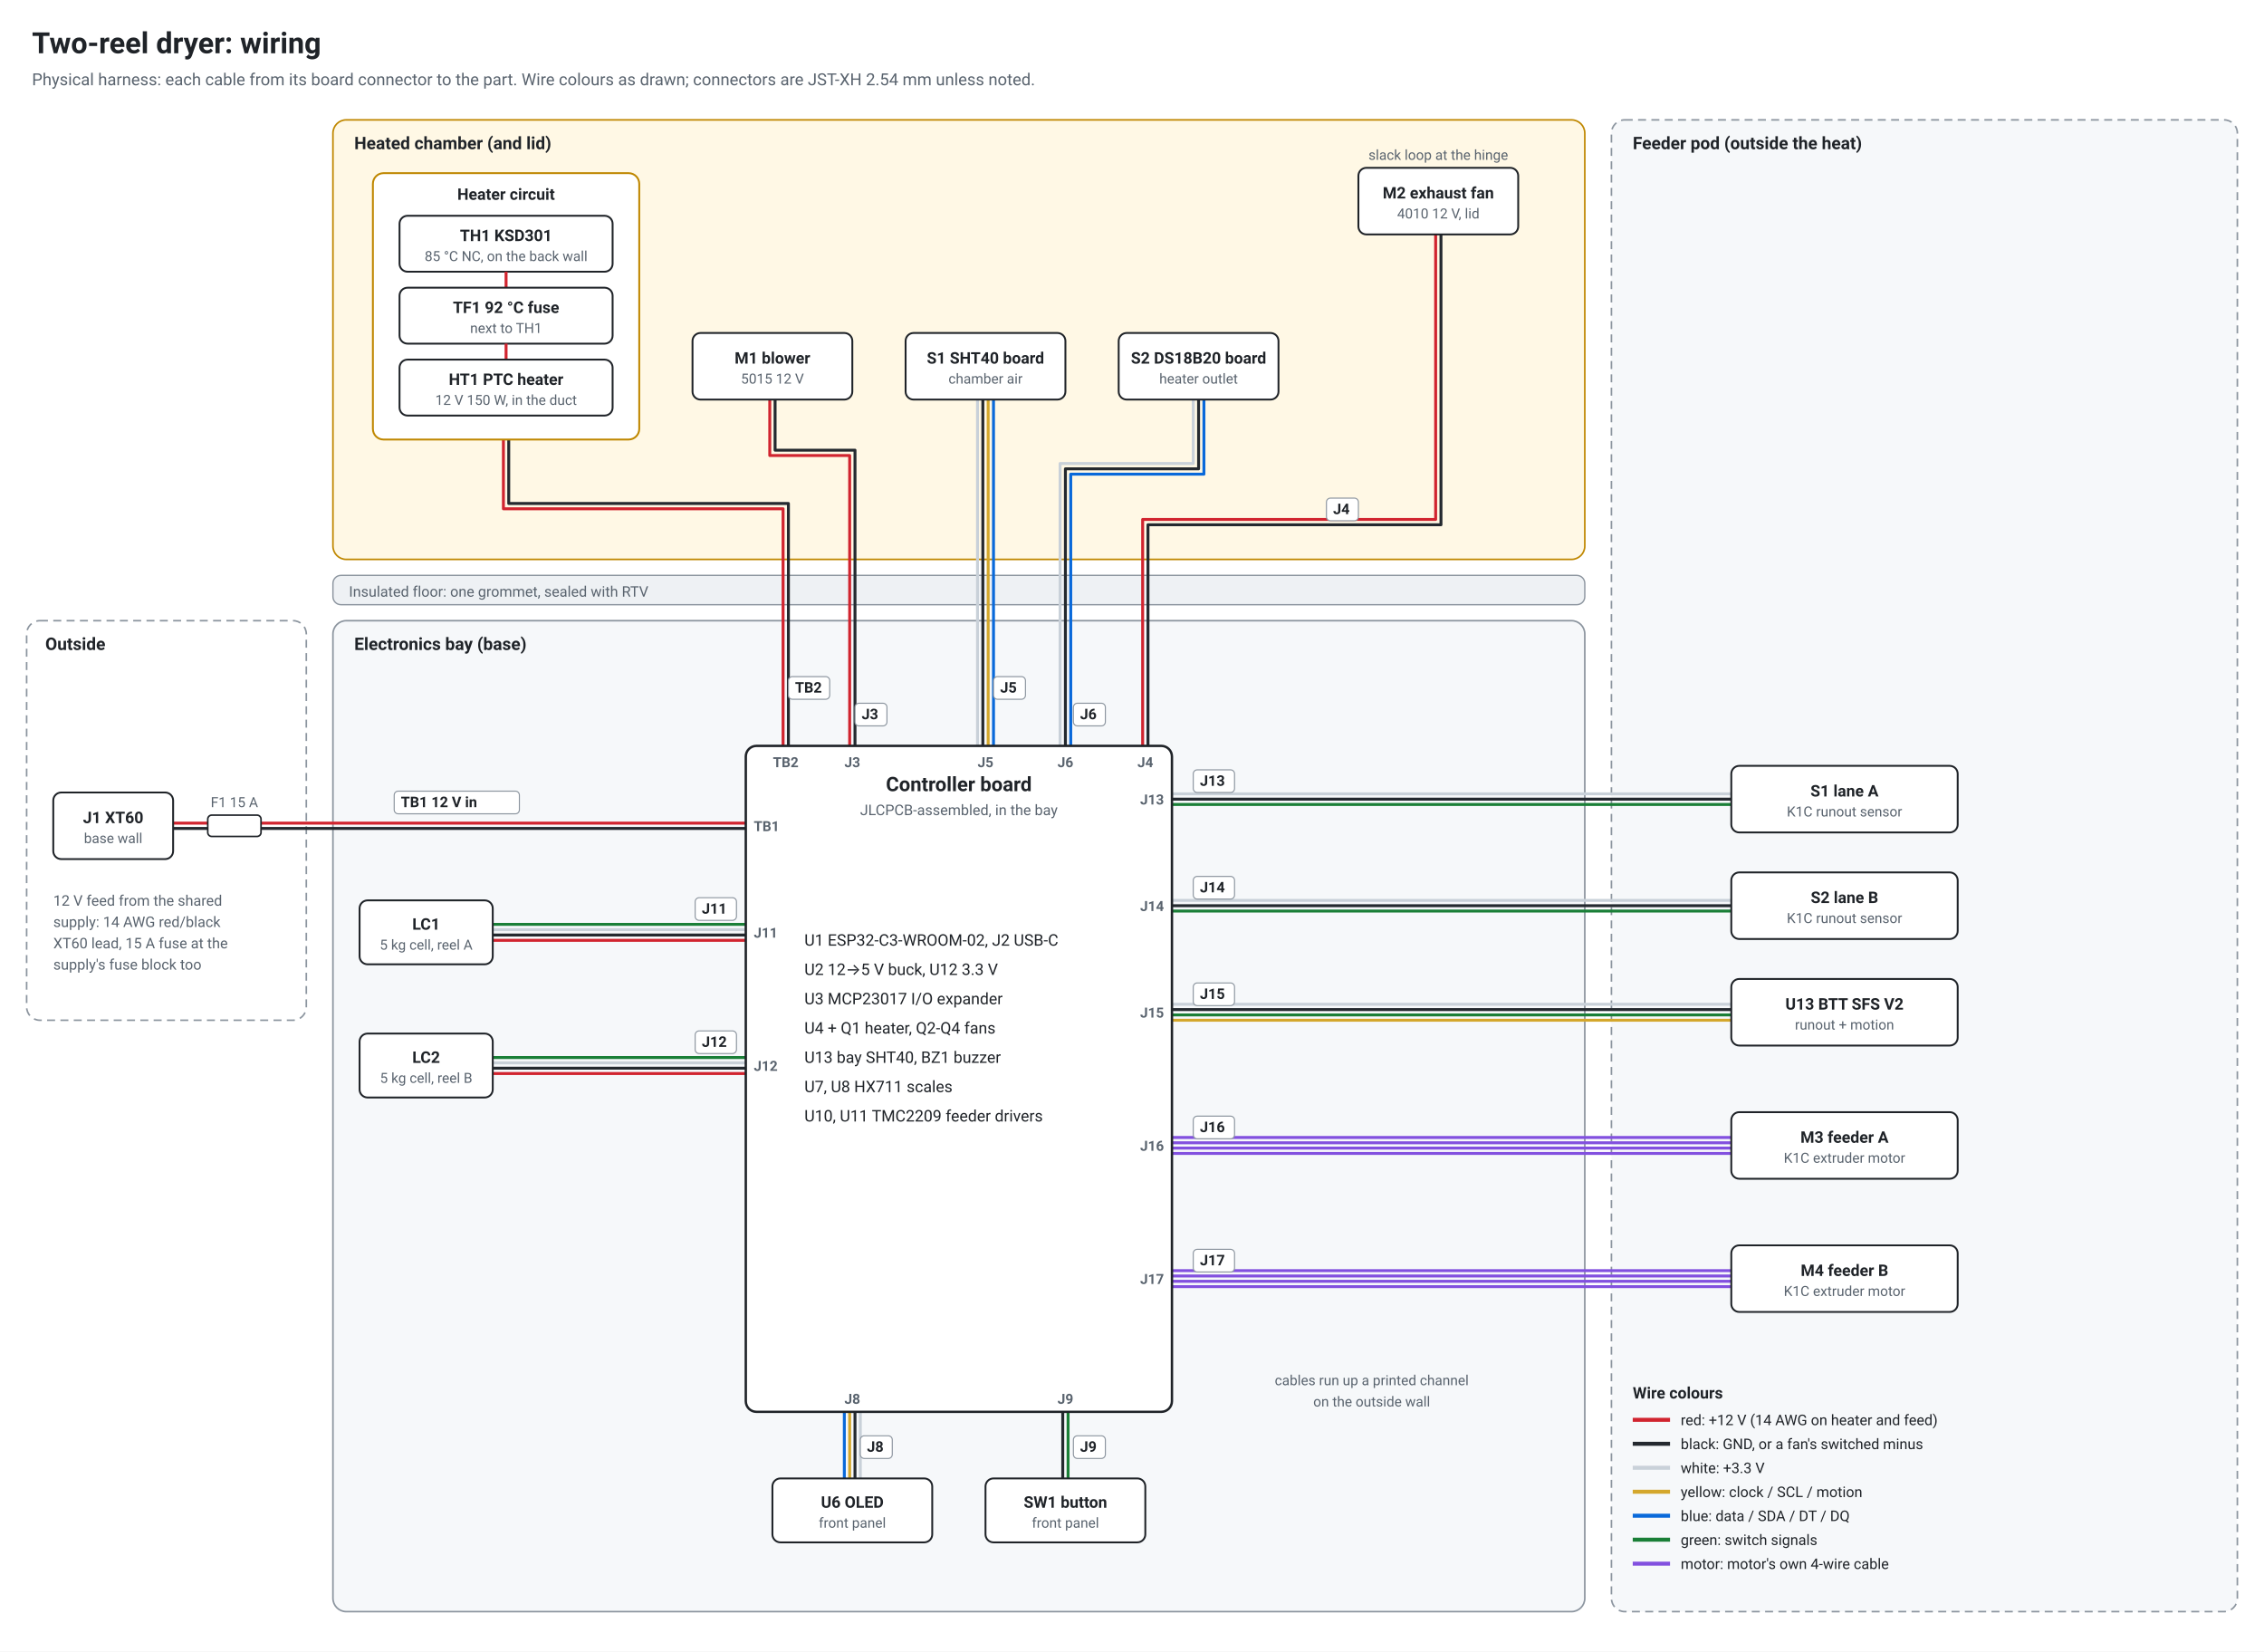
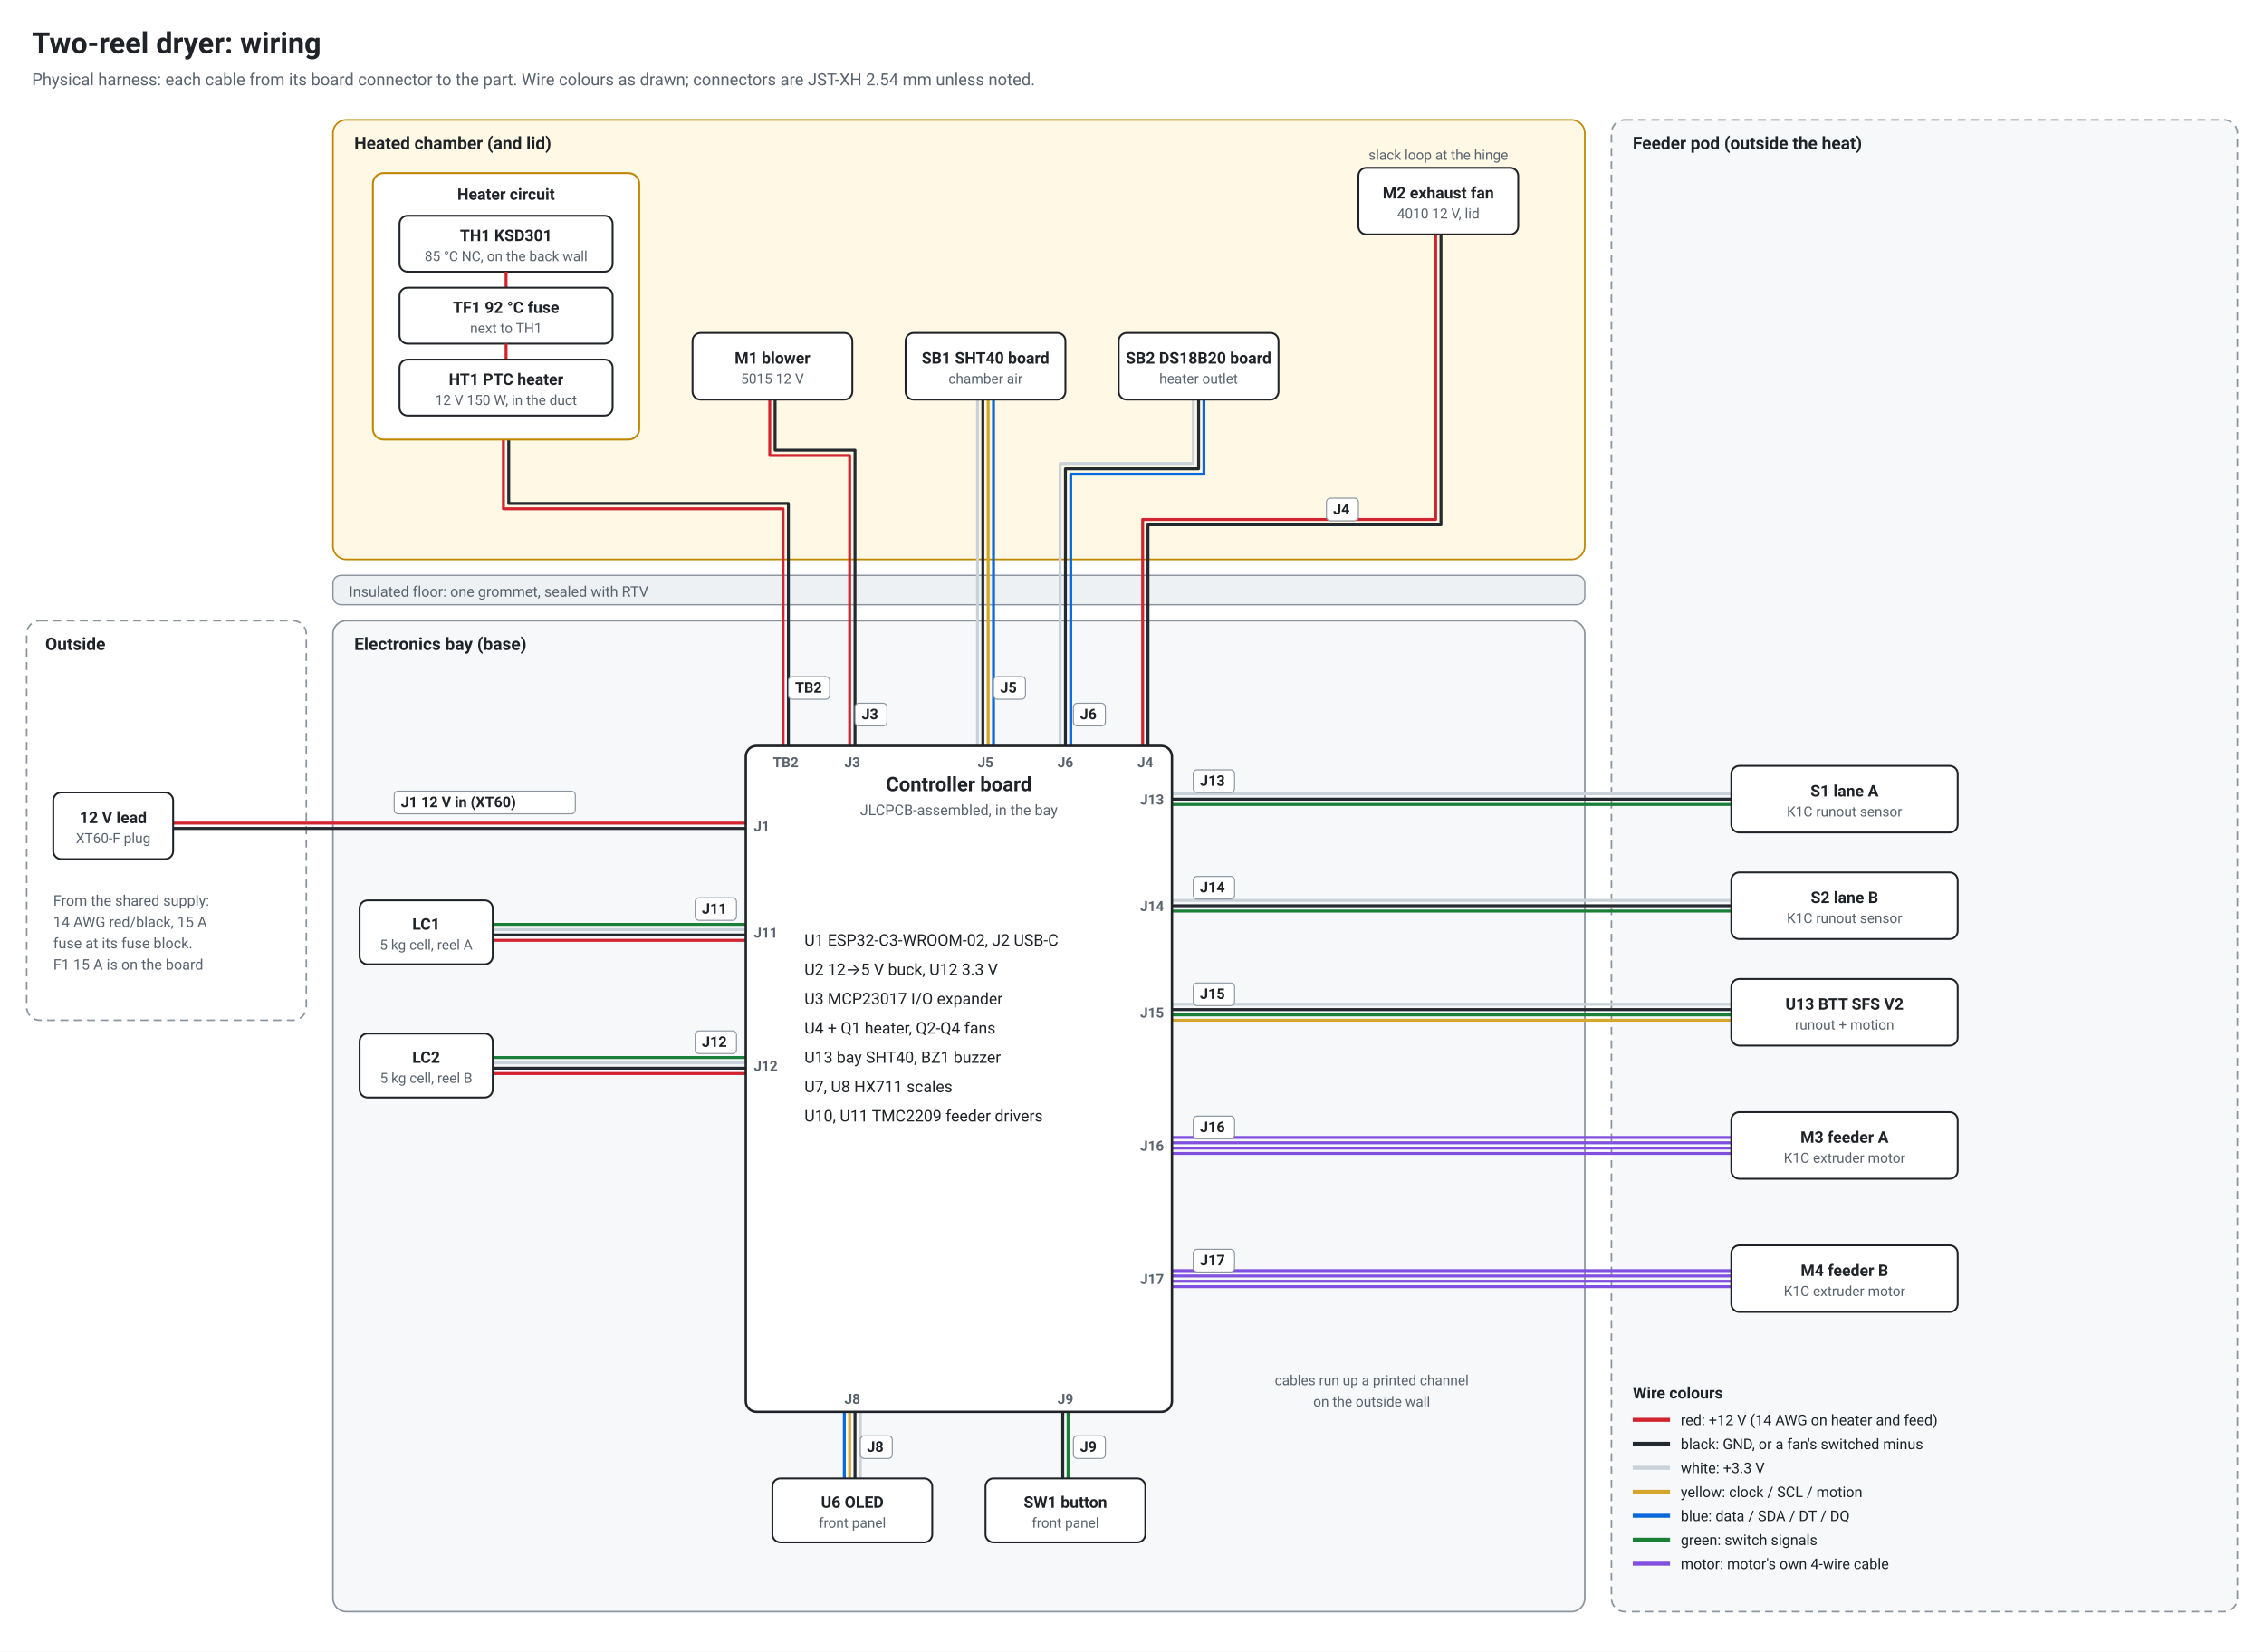
<svg xmlns="http://www.w3.org/2000/svg" viewBox="0 0 1700 1240" width="1700" height="1240" font-family="system-ui,-apple-system,Segoe UI,Roboto,sans-serif">
  <rect width="1700" height="1240" fill="white" />
  <text x="24.0" y="40.0" font-size="22" text-anchor="start" fill="#1f2328" font-weight="700">Two-reel dryer: wiring</text>
  <text x="24.0" y="64.0" font-size="12.5" text-anchor="start" fill="#59636e" font-weight="normal">Physical harness: each cable from its board connector to the part. Wire colours as drawn; connectors are JST-XH 2.54 mm unless noted.</text>
  <rect x="250" y="90" width="940" height="330" rx="10" fill="#fff8e5" stroke="#bf8700" stroke-width="1.2" />
  <text x="266.0" y="112.0" font-size="13" text-anchor="start" fill="#1f2328" font-weight="700">Heated chamber (and lid)</text>
  <rect x="250" y="432" width="940" height="22" rx="6" fill="#eef1f4" stroke="#8c959f" stroke-width="1" />
  <text x="262.0" y="448.0" font-size="11" text-anchor="start" fill="#59636e" font-weight="normal">Insulated floor: one grommet, sealed with RTV</text>
  <rect x="250" y="466" width="940" height="744" rx="10" fill="#f6f8fa" stroke="#8c959f" stroke-width="1.2" />
  <text x="266.0" y="488.0" font-size="13" text-anchor="start" fill="#1f2328" font-weight="700">Electronics bay (base)</text>
  <rect x="20" y="466" width="210" height="300" rx="10" fill="white" stroke="#8c959f" stroke-width="1.2" stroke-dasharray="6 4" />
  <text x="34.0" y="488.0" font-size="13" text-anchor="start" fill="#1f2328" font-weight="700">Outside</text>
  <rect x="1210" y="90" width="470" height="1120" rx="10" fill="#f6f8fa" stroke="#8c959f" stroke-width="1.2" stroke-dasharray="6 4" />
  <text x="1226.0" y="112.0" font-size="13" text-anchor="start" fill="#1f2328" font-weight="700">Feeder pod (outside the heat)</text>
  <path d="M130.0 618.0L560.0 618.0" fill="none" stroke="#d1242f" stroke-width="2.2" stroke-linejoin="round" />
  <path d="M130.0 622.0L560.0 622.0" fill="none" stroke="#24292f" stroke-width="2.2" stroke-linejoin="round" />
-   <rect x="296" y="594" width="94" height="17" rx="3" fill="white" stroke="#8c959f" stroke-width="0.8" />
-   <text x="301.0" y="606.0" font-size="11" text-anchor="start" fill="#1f2328" font-weight="600">TB1  12 V in</text>
+   <rect x="296" y="594" width="136" height="17" rx="3" fill="white" stroke="#8c959f" stroke-width="0.8" />
+   <text x="301.0" y="606.0" font-size="11" text-anchor="start" fill="#1f2328" font-weight="600">J1  12 V in (XT60)</text>
  <path d="M588.0 560.0L588.0 382.0L378.0 382.0L378.0 330.0" fill="none" stroke="#d1242f" stroke-width="2.2" stroke-linejoin="round" />
  <path d="M592.0 560.0L592.0 378.0L382.0 378.0L382.0 330.0" fill="none" stroke="#24292f" stroke-width="2.2" stroke-linejoin="round" />
  <rect x="592" y="508" width="31" height="17" rx="3" fill="white" stroke="#8c959f" stroke-width="0.8" />
  <text x="597.0" y="520.0" font-size="11" text-anchor="start" fill="#1f2328" font-weight="600">TB2</text>
  <path d="M638.0 560.0L638.0 342.0L578.0 342.0L578.0 300.0" fill="none" stroke="#d1242f" stroke-width="2.2" stroke-linejoin="round" />
  <path d="M642.0 560.0L642.0 338.0L582.0 338.0L582.0 300.0" fill="none" stroke="#24292f" stroke-width="2.2" stroke-linejoin="round" />
  <rect x="642" y="528" width="24" height="17" rx="3" fill="white" stroke="#8c959f" stroke-width="0.8" />
  <text x="647.0" y="540.0" font-size="11" text-anchor="start" fill="#1f2328" font-weight="600">J3</text>
  <path d="M734.0 560.0L734.0 300.0" fill="none" stroke="#c9d1d9" stroke-width="2.2" stroke-linejoin="round" />
  <path d="M738.0 560.0L738.0 300.0" fill="none" stroke="#24292f" stroke-width="2.2" stroke-linejoin="round" />
  <path d="M742.0 560.0L742.0 300.0" fill="none" stroke="#d4a72c" stroke-width="2.2" stroke-linejoin="round" />
  <path d="M746.0 560.0L746.0 300.0" fill="none" stroke="#0969da" stroke-width="2.2" stroke-linejoin="round" />
  <rect x="746" y="508" width="24" height="17" rx="3" fill="white" stroke="#8c959f" stroke-width="0.8" />
  <text x="751.0" y="520.0" font-size="11" text-anchor="start" fill="#1f2328" font-weight="600">J5</text>
  <path d="M796.0 560.0L796.0 348.0L896.0 348.0L896.0 300.0" fill="none" stroke="#c9d1d9" stroke-width="2.2" stroke-linejoin="round" />
  <path d="M800.0 560.0L800.0 352.0L900.0 352.0L900.0 300.0" fill="none" stroke="#24292f" stroke-width="2.2" stroke-linejoin="round" />
  <path d="M804.0 560.0L804.0 356.0L904.0 356.0L904.0 300.0" fill="none" stroke="#0969da" stroke-width="2.2" stroke-linejoin="round" />
  <rect x="806" y="528" width="24" height="17" rx="3" fill="white" stroke="#8c959f" stroke-width="0.8" />
  <text x="811.0" y="540.0" font-size="11" text-anchor="start" fill="#1f2328" font-weight="600">J6</text>
  <path d="M858.0 560.0L858.0 390.0L1078.0 390.0L1078.0 176.0" fill="none" stroke="#d1242f" stroke-width="2.2" stroke-linejoin="round" />
  <path d="M862.0 560.0L862.0 394.0L1082.0 394.0L1082.0 176.0" fill="none" stroke="#24292f" stroke-width="2.2" stroke-linejoin="round" />
  <rect x="996" y="374" width="24" height="17" rx="3" fill="white" stroke="#8c959f" stroke-width="0.8" />
  <text x="1001.0" y="386.0" font-size="11" text-anchor="start" fill="#1f2328" font-weight="600">J4</text>
  <path d="M560.0 706.0L370.0 706.0" fill="none" stroke="#d1242f" stroke-width="2.2" stroke-linejoin="round" />
  <path d="M560.0 702.0L370.0 702.0" fill="none" stroke="#24292f" stroke-width="2.2" stroke-linejoin="round" />
  <path d="M560.0 698.0L370.0 698.0" fill="none" stroke="#c9d1d9" stroke-width="2.2" stroke-linejoin="round" />
  <path d="M560.0 694.0L370.0 694.0" fill="none" stroke="#1a7f37" stroke-width="2.2" stroke-linejoin="round" />
  <rect x="522" y="674" width="31" height="17" rx="3" fill="white" stroke="#8c959f" stroke-width="0.8" />
  <text x="527.0" y="686.0" font-size="11" text-anchor="start" fill="#1f2328" font-weight="600">J11</text>
  <path d="M560.0 806.0L370.0 806.0" fill="none" stroke="#d1242f" stroke-width="2.2" stroke-linejoin="round" />
  <path d="M560.0 802.0L370.0 802.0" fill="none" stroke="#24292f" stroke-width="2.2" stroke-linejoin="round" />
  <path d="M560.0 798.0L370.0 798.0" fill="none" stroke="#c9d1d9" stroke-width="2.2" stroke-linejoin="round" />
  <path d="M560.0 794.0L370.0 794.0" fill="none" stroke="#1a7f37" stroke-width="2.2" stroke-linejoin="round" />
  <rect x="522" y="774" width="31" height="17" rx="3" fill="white" stroke="#8c959f" stroke-width="0.8" />
  <text x="527.0" y="786.0" font-size="11" text-anchor="start" fill="#1f2328" font-weight="600">J12</text>
  <path d="M646.0 1060.0L646.0 1110.0" fill="none" stroke="#c9d1d9" stroke-width="2.2" stroke-linejoin="round" />
  <path d="M642.0 1060.0L642.0 1110.0" fill="none" stroke="#24292f" stroke-width="2.2" stroke-linejoin="round" />
  <path d="M638.0 1060.0L638.0 1110.0" fill="none" stroke="#d4a72c" stroke-width="2.2" stroke-linejoin="round" />
  <path d="M634.0 1060.0L634.0 1110.0" fill="none" stroke="#0969da" stroke-width="2.2" stroke-linejoin="round" />
  <rect x="646" y="1078" width="24" height="17" rx="3" fill="white" stroke="#8c959f" stroke-width="0.8" />
  <text x="651.0" y="1090.0" font-size="11" text-anchor="start" fill="#1f2328" font-weight="600">J8</text>
  <path d="M802.0 1060.0L802.0 1110.0" fill="none" stroke="#1a7f37" stroke-width="2.2" stroke-linejoin="round" />
  <path d="M798.0 1060.0L798.0 1110.0" fill="none" stroke="#24292f" stroke-width="2.2" stroke-linejoin="round" />
  <rect x="806" y="1078" width="24" height="17" rx="3" fill="white" stroke="#8c959f" stroke-width="0.8" />
  <text x="811.0" y="1090.0" font-size="11" text-anchor="start" fill="#1f2328" font-weight="600">J9</text>
  <path d="M880.0 596.0L1300.0 596.0" fill="none" stroke="#c9d1d9" stroke-width="2.2" stroke-linejoin="round" />
  <path d="M880.0 600.0L1300.0 600.0" fill="none" stroke="#24292f" stroke-width="2.2" stroke-linejoin="round" />
  <path d="M880.0 604.0L1300.0 604.0" fill="none" stroke="#1a7f37" stroke-width="2.2" stroke-linejoin="round" />
  <rect x="896" y="578" width="31" height="17" rx="3" fill="white" stroke="#8c959f" stroke-width="0.8" />
  <text x="901.0" y="590.0" font-size="11" text-anchor="start" fill="#1f2328" font-weight="600">J13</text>
  <path d="M880.0 676.0L1300.0 676.0" fill="none" stroke="#c9d1d9" stroke-width="2.2" stroke-linejoin="round" />
  <path d="M880.0 680.0L1300.0 680.0" fill="none" stroke="#24292f" stroke-width="2.2" stroke-linejoin="round" />
  <path d="M880.0 684.0L1300.0 684.0" fill="none" stroke="#1a7f37" stroke-width="2.2" stroke-linejoin="round" />
  <rect x="896" y="658" width="31" height="17" rx="3" fill="white" stroke="#8c959f" stroke-width="0.8" />
  <text x="901.0" y="670.0" font-size="11" text-anchor="start" fill="#1f2328" font-weight="600">J14</text>
  <path d="M880.0 754.0L1300.0 754.0" fill="none" stroke="#c9d1d9" stroke-width="2.2" stroke-linejoin="round" />
  <path d="M880.0 758.0L1300.0 758.0" fill="none" stroke="#24292f" stroke-width="2.2" stroke-linejoin="round" />
  <path d="M880.0 762.0L1300.0 762.0" fill="none" stroke="#1a7f37" stroke-width="2.2" stroke-linejoin="round" />
  <path d="M880.0 766.0L1300.0 766.0" fill="none" stroke="#d4a72c" stroke-width="2.2" stroke-linejoin="round" />
  <rect x="896" y="738" width="31" height="17" rx="3" fill="white" stroke="#8c959f" stroke-width="0.8" />
  <text x="901.0" y="750.0" font-size="11" text-anchor="start" fill="#1f2328" font-weight="600">J15</text>
  <path d="M880.0 854.0L1300.0 854.0" fill="none" stroke="#8250df" stroke-width="2.2" stroke-linejoin="round" />
  <path d="M880.0 858.0L1300.0 858.0" fill="none" stroke="#8250df" stroke-width="2.2" stroke-linejoin="round" />
  <path d="M880.0 862.0L1300.0 862.0" fill="none" stroke="#8250df" stroke-width="2.2" stroke-linejoin="round" />
  <path d="M880.0 866.0L1300.0 866.0" fill="none" stroke="#8250df" stroke-width="2.2" stroke-linejoin="round" />
  <rect x="896" y="838" width="31" height="17" rx="3" fill="white" stroke="#8c959f" stroke-width="0.8" />
  <text x="901.0" y="850.0" font-size="11" text-anchor="start" fill="#1f2328" font-weight="600">J16</text>
  <path d="M880.0 954.0L1300.0 954.0" fill="none" stroke="#8250df" stroke-width="2.2" stroke-linejoin="round" />
  <path d="M880.0 958.0L1300.0 958.0" fill="none" stroke="#8250df" stroke-width="2.2" stroke-linejoin="round" />
  <path d="M880.0 962.0L1300.0 962.0" fill="none" stroke="#8250df" stroke-width="2.2" stroke-linejoin="round" />
  <path d="M880.0 966.0L1300.0 966.0" fill="none" stroke="#8250df" stroke-width="2.2" stroke-linejoin="round" />
  <rect x="896" y="938" width="31" height="17" rx="3" fill="white" stroke="#8c959f" stroke-width="0.8" />
  <text x="901.0" y="950.0" font-size="11" text-anchor="start" fill="#1f2328" font-weight="600">J17</text>
  <text x="1030.0" y="1040.0" font-size="10.5" text-anchor="middle" fill="#59636e" font-weight="normal">cables run up a printed channel</text>
  <text x="1030.0" y="1056.0" font-size="10.5" text-anchor="middle" fill="#59636e" font-weight="normal">on the outside wall</text>
  <rect x="560" y="560" width="320" height="500" rx="8" fill="white" stroke="#1f2328" stroke-width="1.8" />
  <text x="720.0" y="594.0" font-size="15" text-anchor="middle" fill="#1f2328" font-weight="700">Controller board</text>
  <text x="720.0" y="612.0" font-size="11" text-anchor="middle" fill="#59636e" font-weight="normal">JLCPCB-assembled, in the bay</text>
  <text x="604.0" y="710.0" font-size="12" text-anchor="start" fill="#1f2328" font-weight="normal">U1 ESP32-C3-WROOM-02, J2 USB-C</text>
  <text x="604.0" y="732.0" font-size="12" text-anchor="start" fill="#1f2328" font-weight="normal">U2 12→5 V buck, U12 3.3 V</text>
  <text x="604.0" y="754.0" font-size="12" text-anchor="start" fill="#1f2328" font-weight="normal">U3 MCP23017 I/O expander</text>
  <text x="604.0" y="776.0" font-size="12" text-anchor="start" fill="#1f2328" font-weight="normal">U4 + Q1 heater, Q2-Q4 fans</text>
  <text x="604.0" y="798.0" font-size="12" text-anchor="start" fill="#1f2328" font-weight="normal">U13 bay SHT40, BZ1 buzzer</text>
  <text x="604.0" y="820.0" font-size="12" text-anchor="start" fill="#1f2328" font-weight="normal">U7, U8 HX711 scales</text>
  <text x="604.0" y="842.0" font-size="12" text-anchor="start" fill="#1f2328" font-weight="normal">U10, U11 TMC2209 feeder drivers</text>
-   <text x="566.0" y="624.0" font-size="10.5" text-anchor="start" fill="#59636e" font-weight="600">TB1</text>
+   <text x="566.0" y="624.0" font-size="10.5" text-anchor="start" fill="#59636e" font-weight="600">J1</text>
  <text x="590.0" y="576.0" font-size="10.5" text-anchor="middle" fill="#59636e" font-weight="600">TB2</text>
  <text x="640.0" y="576.0" font-size="10.5" text-anchor="middle" fill="#59636e" font-weight="600">J3</text>
  <text x="740.0" y="576.0" font-size="10.5" text-anchor="middle" fill="#59636e" font-weight="600">J5</text>
  <text x="800.0" y="576.0" font-size="10.5" text-anchor="middle" fill="#59636e" font-weight="600">J6</text>
  <text x="860.0" y="576.0" font-size="10.5" text-anchor="middle" fill="#59636e" font-weight="600">J4</text>
  <text x="566.0" y="704.0" font-size="10.5" text-anchor="start" fill="#59636e" font-weight="600">J11</text>
  <text x="640.0" y="1054.0" font-size="10.5" text-anchor="middle" fill="#59636e" font-weight="600">J8</text>
  <text x="800.0" y="1054.0" font-size="10.5" text-anchor="middle" fill="#59636e" font-weight="600">J9</text>
  <text x="566.0" y="804.0" font-size="10.5" text-anchor="start" fill="#59636e" font-weight="600">J12</text>
  <text x="874.0" y="604.0" font-size="10.5" text-anchor="end" fill="#59636e" font-weight="600">J13</text>
  <text x="874.0" y="684.0" font-size="10.5" text-anchor="end" fill="#59636e" font-weight="600">J14</text>
  <text x="874.0" y="764.0" font-size="10.5" text-anchor="end" fill="#59636e" font-weight="600">J15</text>
  <text x="874.0" y="864.0" font-size="10.5" text-anchor="end" fill="#59636e" font-weight="600">J16</text>
  <text x="874.0" y="964.0" font-size="10.5" text-anchor="end" fill="#59636e" font-weight="600">J17</text>
  <rect x="40" y="595" width="90" height="50" rx="6" fill="white" stroke="#1f2328" stroke-width="1.4" />
-   <text x="85.0" y="618.0" font-size="12" text-anchor="middle" fill="#1f2328" font-weight="600">J1 XT60</text>
-   <text x="85.0" y="633.0" font-size="10.5" text-anchor="middle" fill="#59636e" font-weight="normal">base wall</text>
-   <rect x="156" y="612" width="40" height="16" rx="3" fill="white" stroke="#1f2328" stroke-width="1.2" />
-   <text x="176.0" y="606.0" font-size="10.5" text-anchor="middle" fill="#59636e" font-weight="normal">F1 15 A</text>
-   <text x="40.0" y="680.0" font-size="11" text-anchor="start" fill="#59636e" font-weight="normal">12 V feed from the shared</text>
-   <text x="40.0" y="696.0" font-size="11" text-anchor="start" fill="#59636e" font-weight="normal">supply: 14 AWG red/black</text>
-   <text x="40.0" y="712.0" font-size="11" text-anchor="start" fill="#59636e" font-weight="normal">XT60 lead, 15 A fuse at the</text>
-   <text x="40.0" y="728.0" font-size="11" text-anchor="start" fill="#59636e" font-weight="normal">supply's fuse block too</text>
+   <text x="85.0" y="618.0" font-size="12" text-anchor="middle" fill="#1f2328" font-weight="600">12 V lead</text>
+   <text x="85.0" y="633.0" font-size="10.5" text-anchor="middle" fill="#59636e" font-weight="normal">XT60-F plug</text>
+   <text x="40.0" y="680.0" font-size="11" text-anchor="start" fill="#59636e" font-weight="normal">From the shared supply:</text>
+   <text x="40.0" y="696.0" font-size="11" text-anchor="start" fill="#59636e" font-weight="normal">14 AWG red/black, 15 A</text>
+   <text x="40.0" y="712.0" font-size="11" text-anchor="start" fill="#59636e" font-weight="normal">fuse at its fuse block.</text>
+   <text x="40.0" y="728.0" font-size="11" text-anchor="start" fill="#59636e" font-weight="normal">F1 15 A is on the board</text>
  <rect x="280" y="130" width="200" height="200" rx="8" fill="white" stroke="#bf8700" stroke-width="1.4" />
  <text x="380.0" y="150.0" font-size="12" text-anchor="middle" fill="#1f2328" font-weight="700">Heater circuit</text>
  <rect x="300" y="162" width="160" height="42" rx="6" fill="white" stroke="#1f2328" stroke-width="1.4" />
  <text x="380.0" y="181.0" font-size="12" text-anchor="middle" fill="#1f2328" font-weight="600">TH1 KSD301</text>
  <text x="380.0" y="196.0" font-size="10.5" text-anchor="middle" fill="#59636e" font-weight="normal">85 °C NC, on the back wall</text>
  <path d="M380 204V216" stroke="#d1242f" stroke-width="2.2" />
  <rect x="300" y="216" width="160" height="42" rx="6" fill="white" stroke="#1f2328" stroke-width="1.4" />
  <text x="380.0" y="235.0" font-size="12" text-anchor="middle" fill="#1f2328" font-weight="600">TF1 92 °C fuse</text>
  <text x="380.0" y="250.0" font-size="10.5" text-anchor="middle" fill="#59636e" font-weight="normal">next to TH1</text>
  <path d="M380 258V270" stroke="#d1242f" stroke-width="2.2" />
  <rect x="300" y="270" width="160" height="42" rx="6" fill="white" stroke="#1f2328" stroke-width="1.4" />
  <text x="380.0" y="289.0" font-size="12" text-anchor="middle" fill="#1f2328" font-weight="600">HT1 PTC heater</text>
  <text x="380.0" y="304.0" font-size="10.5" text-anchor="middle" fill="#59636e" font-weight="normal">12 V 150 W, in the duct</text>
  <rect x="520" y="250" width="120" height="50" rx="6" fill="white" stroke="#1f2328" stroke-width="1.4" />
  <text x="580.0" y="273.0" font-size="12" text-anchor="middle" fill="#1f2328" font-weight="600">M1 blower</text>
  <text x="580.0" y="288.0" font-size="10.5" text-anchor="middle" fill="#59636e" font-weight="normal">5015 12 V</text>
  <rect x="680" y="250" width="120" height="50" rx="6" fill="white" stroke="#1f2328" stroke-width="1.4" />
-   <text x="740.0" y="273.0" font-size="12" text-anchor="middle" fill="#1f2328" font-weight="600">S1 SHT40 board</text>
+   <text x="740.0" y="273.0" font-size="12" text-anchor="middle" fill="#1f2328" font-weight="600">SB1 SHT40 board</text>
  <text x="740.0" y="288.0" font-size="10.5" text-anchor="middle" fill="#59636e" font-weight="normal">chamber air</text>
  <rect x="840" y="250" width="120" height="50" rx="6" fill="white" stroke="#1f2328" stroke-width="1.4" />
-   <text x="900.0" y="273.0" font-size="12" text-anchor="middle" fill="#1f2328" font-weight="600">S2 DS18B20 board</text>
+   <text x="900.0" y="273.0" font-size="12" text-anchor="middle" fill="#1f2328" font-weight="600">SB2 DS18B20 board</text>
  <text x="900.0" y="288.0" font-size="10.5" text-anchor="middle" fill="#59636e" font-weight="normal">heater outlet</text>
  <rect x="1020" y="126" width="120" height="50" rx="6" fill="white" stroke="#1f2328" stroke-width="1.4" />
  <text x="1080.0" y="149.0" font-size="12" text-anchor="middle" fill="#1f2328" font-weight="600">M2 exhaust fan</text>
  <text x="1080.0" y="164.0" font-size="10.5" text-anchor="middle" fill="#59636e" font-weight="normal">4010 12 V, lid</text>
  <text x="1080.0" y="120.0" font-size="10.5" text-anchor="middle" fill="#59636e" font-weight="normal">slack loop at the hinge</text>
  <rect x="270" y="676" width="100" height="48" rx="6" fill="white" stroke="#1f2328" stroke-width="1.4" />
  <text x="320.0" y="698.0" font-size="12" text-anchor="middle" fill="#1f2328" font-weight="600">LC1</text>
  <text x="320.0" y="713.0" font-size="10.5" text-anchor="middle" fill="#59636e" font-weight="normal">5 kg cell, reel A</text>
  <rect x="270" y="776" width="100" height="48" rx="6" fill="white" stroke="#1f2328" stroke-width="1.4" />
  <text x="320.0" y="798.0" font-size="12" text-anchor="middle" fill="#1f2328" font-weight="600">LC2</text>
  <text x="320.0" y="813.0" font-size="10.5" text-anchor="middle" fill="#59636e" font-weight="normal">5 kg cell, reel B</text>
  <rect x="580" y="1110" width="120" height="48" rx="6" fill="white" stroke="#1f2328" stroke-width="1.4" />
  <text x="640.0" y="1132.0" font-size="12" text-anchor="middle" fill="#1f2328" font-weight="600">U6 OLED</text>
  <text x="640.0" y="1147.0" font-size="10.5" text-anchor="middle" fill="#59636e" font-weight="normal">front panel</text>
  <rect x="740" y="1110" width="120" height="48" rx="6" fill="white" stroke="#1f2328" stroke-width="1.4" />
  <text x="800.0" y="1132.0" font-size="12" text-anchor="middle" fill="#1f2328" font-weight="600">SW1 button</text>
  <text x="800.0" y="1147.0" font-size="10.5" text-anchor="middle" fill="#59636e" font-weight="normal">front panel</text>
  <rect x="1300" y="575" width="170" height="50" rx="6" fill="white" stroke="#1f2328" stroke-width="1.4" />
  <text x="1385.0" y="598.0" font-size="12" text-anchor="middle" fill="#1f2328" font-weight="600">S1 lane A</text>
  <text x="1385.0" y="613.0" font-size="10.5" text-anchor="middle" fill="#59636e" font-weight="normal">K1C runout sensor</text>
  <rect x="1300" y="655" width="170" height="50" rx="6" fill="white" stroke="#1f2328" stroke-width="1.4" />
  <text x="1385.0" y="678.0" font-size="12" text-anchor="middle" fill="#1f2328" font-weight="600">S2 lane B</text>
  <text x="1385.0" y="693.0" font-size="10.5" text-anchor="middle" fill="#59636e" font-weight="normal">K1C runout sensor</text>
  <rect x="1300" y="735" width="170" height="50" rx="6" fill="white" stroke="#1f2328" stroke-width="1.4" />
  <text x="1385.0" y="758.0" font-size="12" text-anchor="middle" fill="#1f2328" font-weight="600">U13 BTT SFS V2</text>
  <text x="1385.0" y="773.0" font-size="10.5" text-anchor="middle" fill="#59636e" font-weight="normal">runout + motion</text>
  <rect x="1300" y="835" width="170" height="50" rx="6" fill="white" stroke="#1f2328" stroke-width="1.4" />
  <text x="1385.0" y="858.0" font-size="12" text-anchor="middle" fill="#1f2328" font-weight="600">M3 feeder A</text>
  <text x="1385.0" y="873.0" font-size="10.5" text-anchor="middle" fill="#59636e" font-weight="normal">K1C extruder motor</text>
  <rect x="1300" y="935" width="170" height="50" rx="6" fill="white" stroke="#1f2328" stroke-width="1.4" />
  <text x="1385.0" y="958.0" font-size="12" text-anchor="middle" fill="#1f2328" font-weight="600">M4 feeder B</text>
  <text x="1385.0" y="973.0" font-size="10.5" text-anchor="middle" fill="#59636e" font-weight="normal">K1C extruder motor</text>
  <text x="1226.0" y="1050.0" font-size="12" text-anchor="start" fill="#1f2328" font-weight="700">Wire colours</text>
  <path d="M1226 1066h28" stroke="#d1242f" stroke-width="3" />
  <text x="1262.0" y="1070.0" font-size="11" text-anchor="start" fill="#1f2328" font-weight="normal">red: +12 V (14 AWG on heater and feed)</text>
  <path d="M1226 1084h28" stroke="#24292f" stroke-width="3" />
  <text x="1262.0" y="1088.0" font-size="11" text-anchor="start" fill="#1f2328" font-weight="normal">black: GND, or a fan's switched minus</text>
  <path d="M1226 1102h28" stroke="#c9d1d9" stroke-width="3" />
  <text x="1262.0" y="1106.0" font-size="11" text-anchor="start" fill="#1f2328" font-weight="normal">white: +3.3 V</text>
  <path d="M1226 1120h28" stroke="#d4a72c" stroke-width="3" />
  <text x="1262.0" y="1124.0" font-size="11" text-anchor="start" fill="#1f2328" font-weight="normal">yellow: clock / SCL / motion</text>
  <path d="M1226 1138h28" stroke="#0969da" stroke-width="3" />
  <text x="1262.0" y="1142.0" font-size="11" text-anchor="start" fill="#1f2328" font-weight="normal">blue: data / SDA / DT / DQ</text>
  <path d="M1226 1156h28" stroke="#1a7f37" stroke-width="3" />
  <text x="1262.0" y="1160.0" font-size="11" text-anchor="start" fill="#1f2328" font-weight="normal">green: switch signals</text>
  <path d="M1226 1174h28" stroke="#8250df" stroke-width="3" />
  <text x="1262.0" y="1178.0" font-size="11" text-anchor="start" fill="#1f2328" font-weight="normal">motor: motor's own 4-wire cable</text>
</svg>
